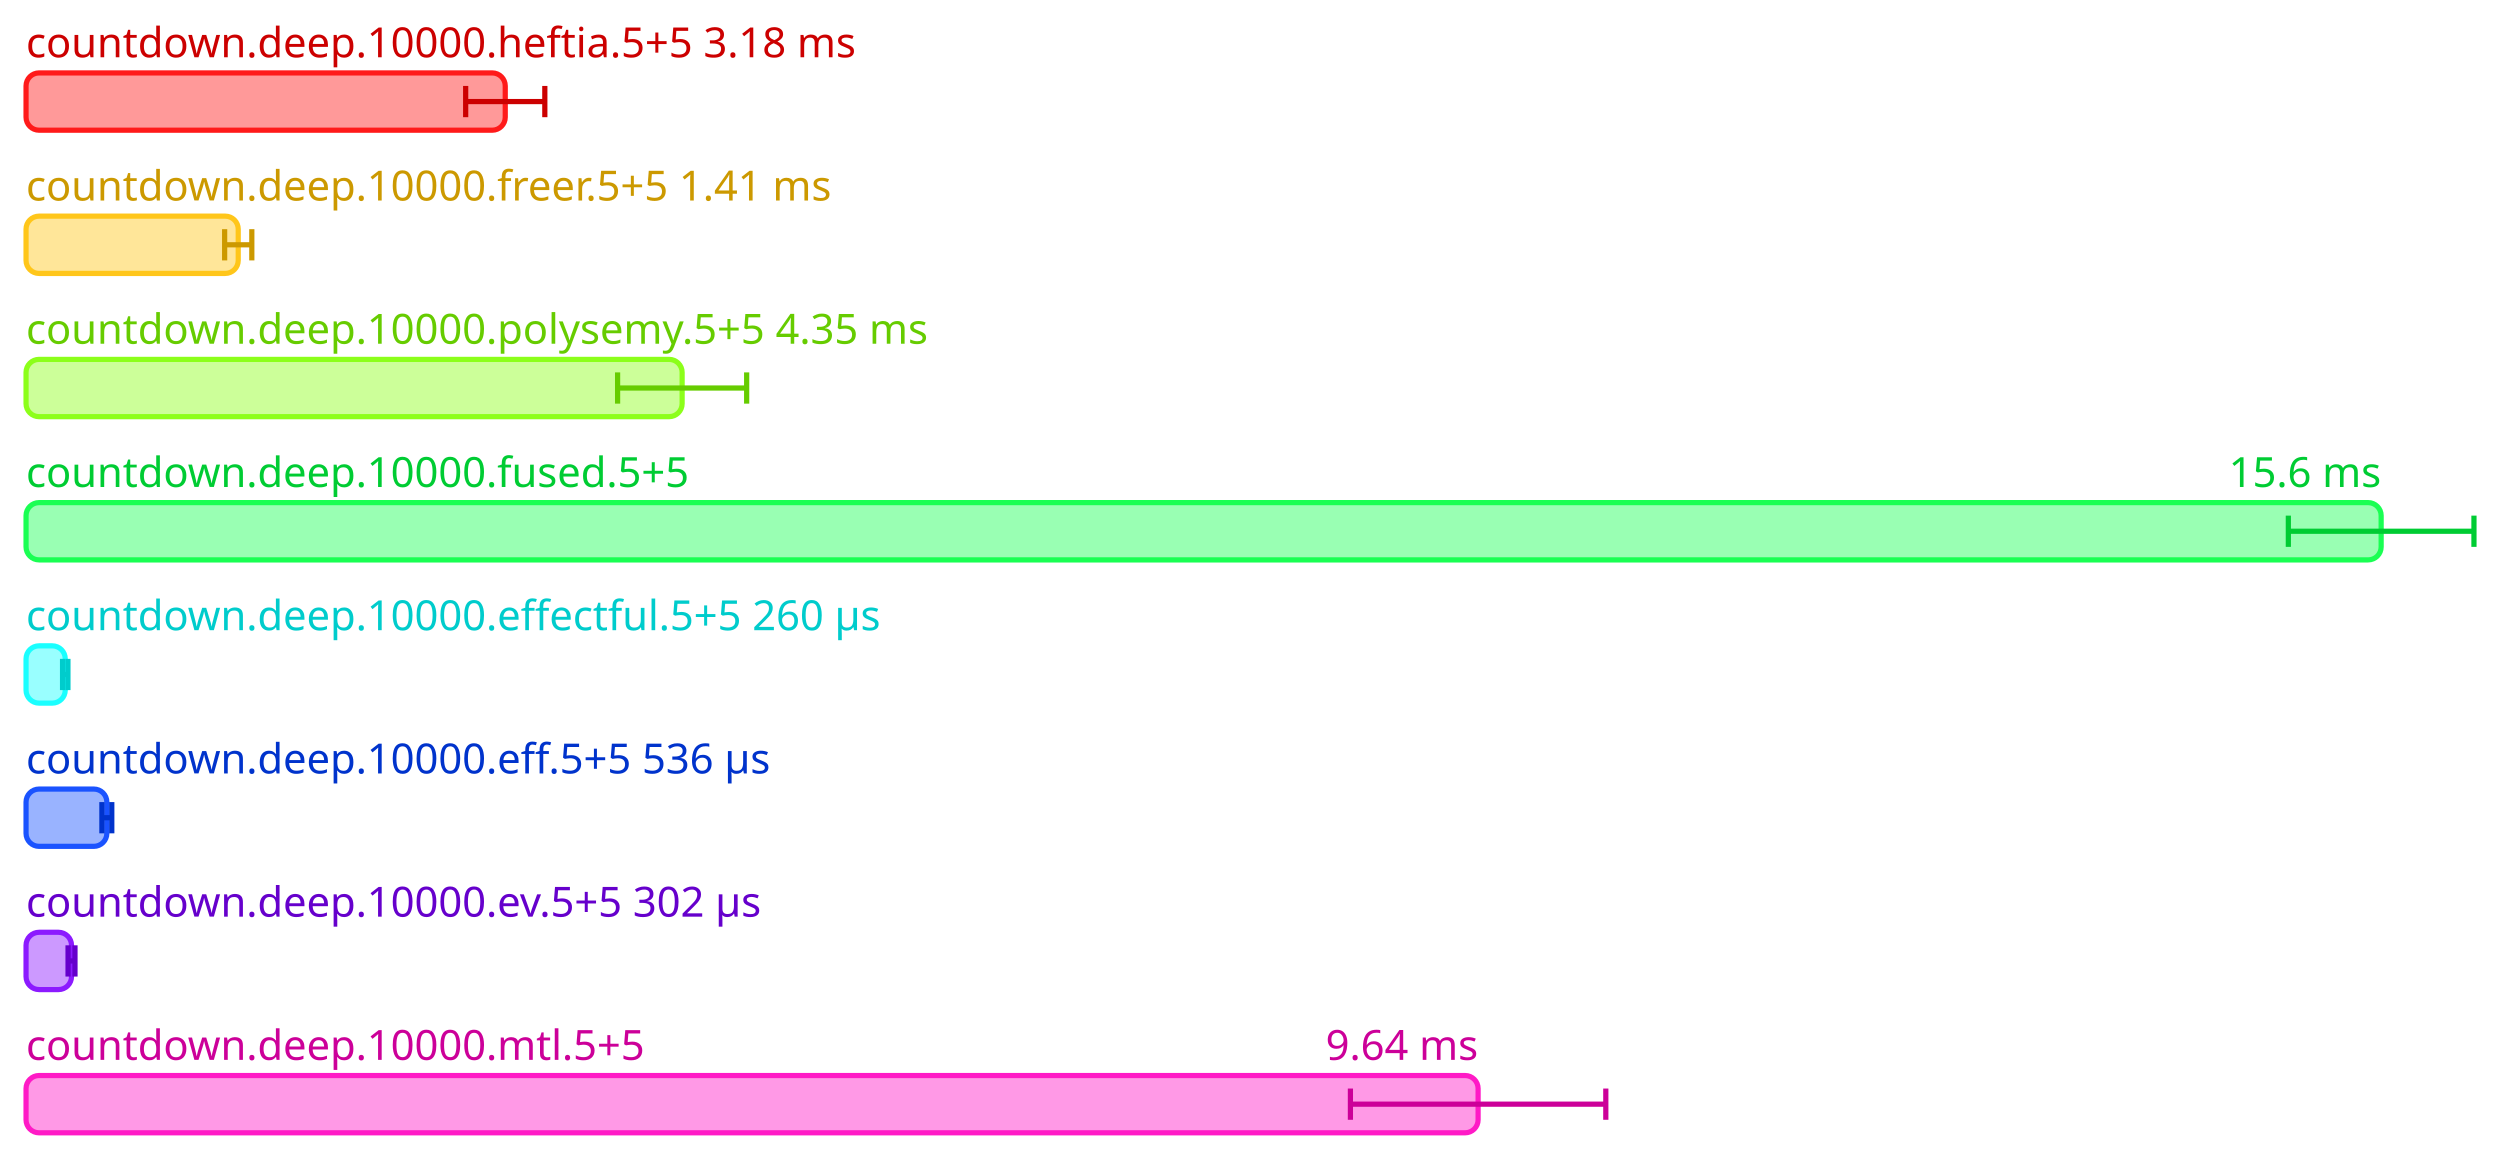
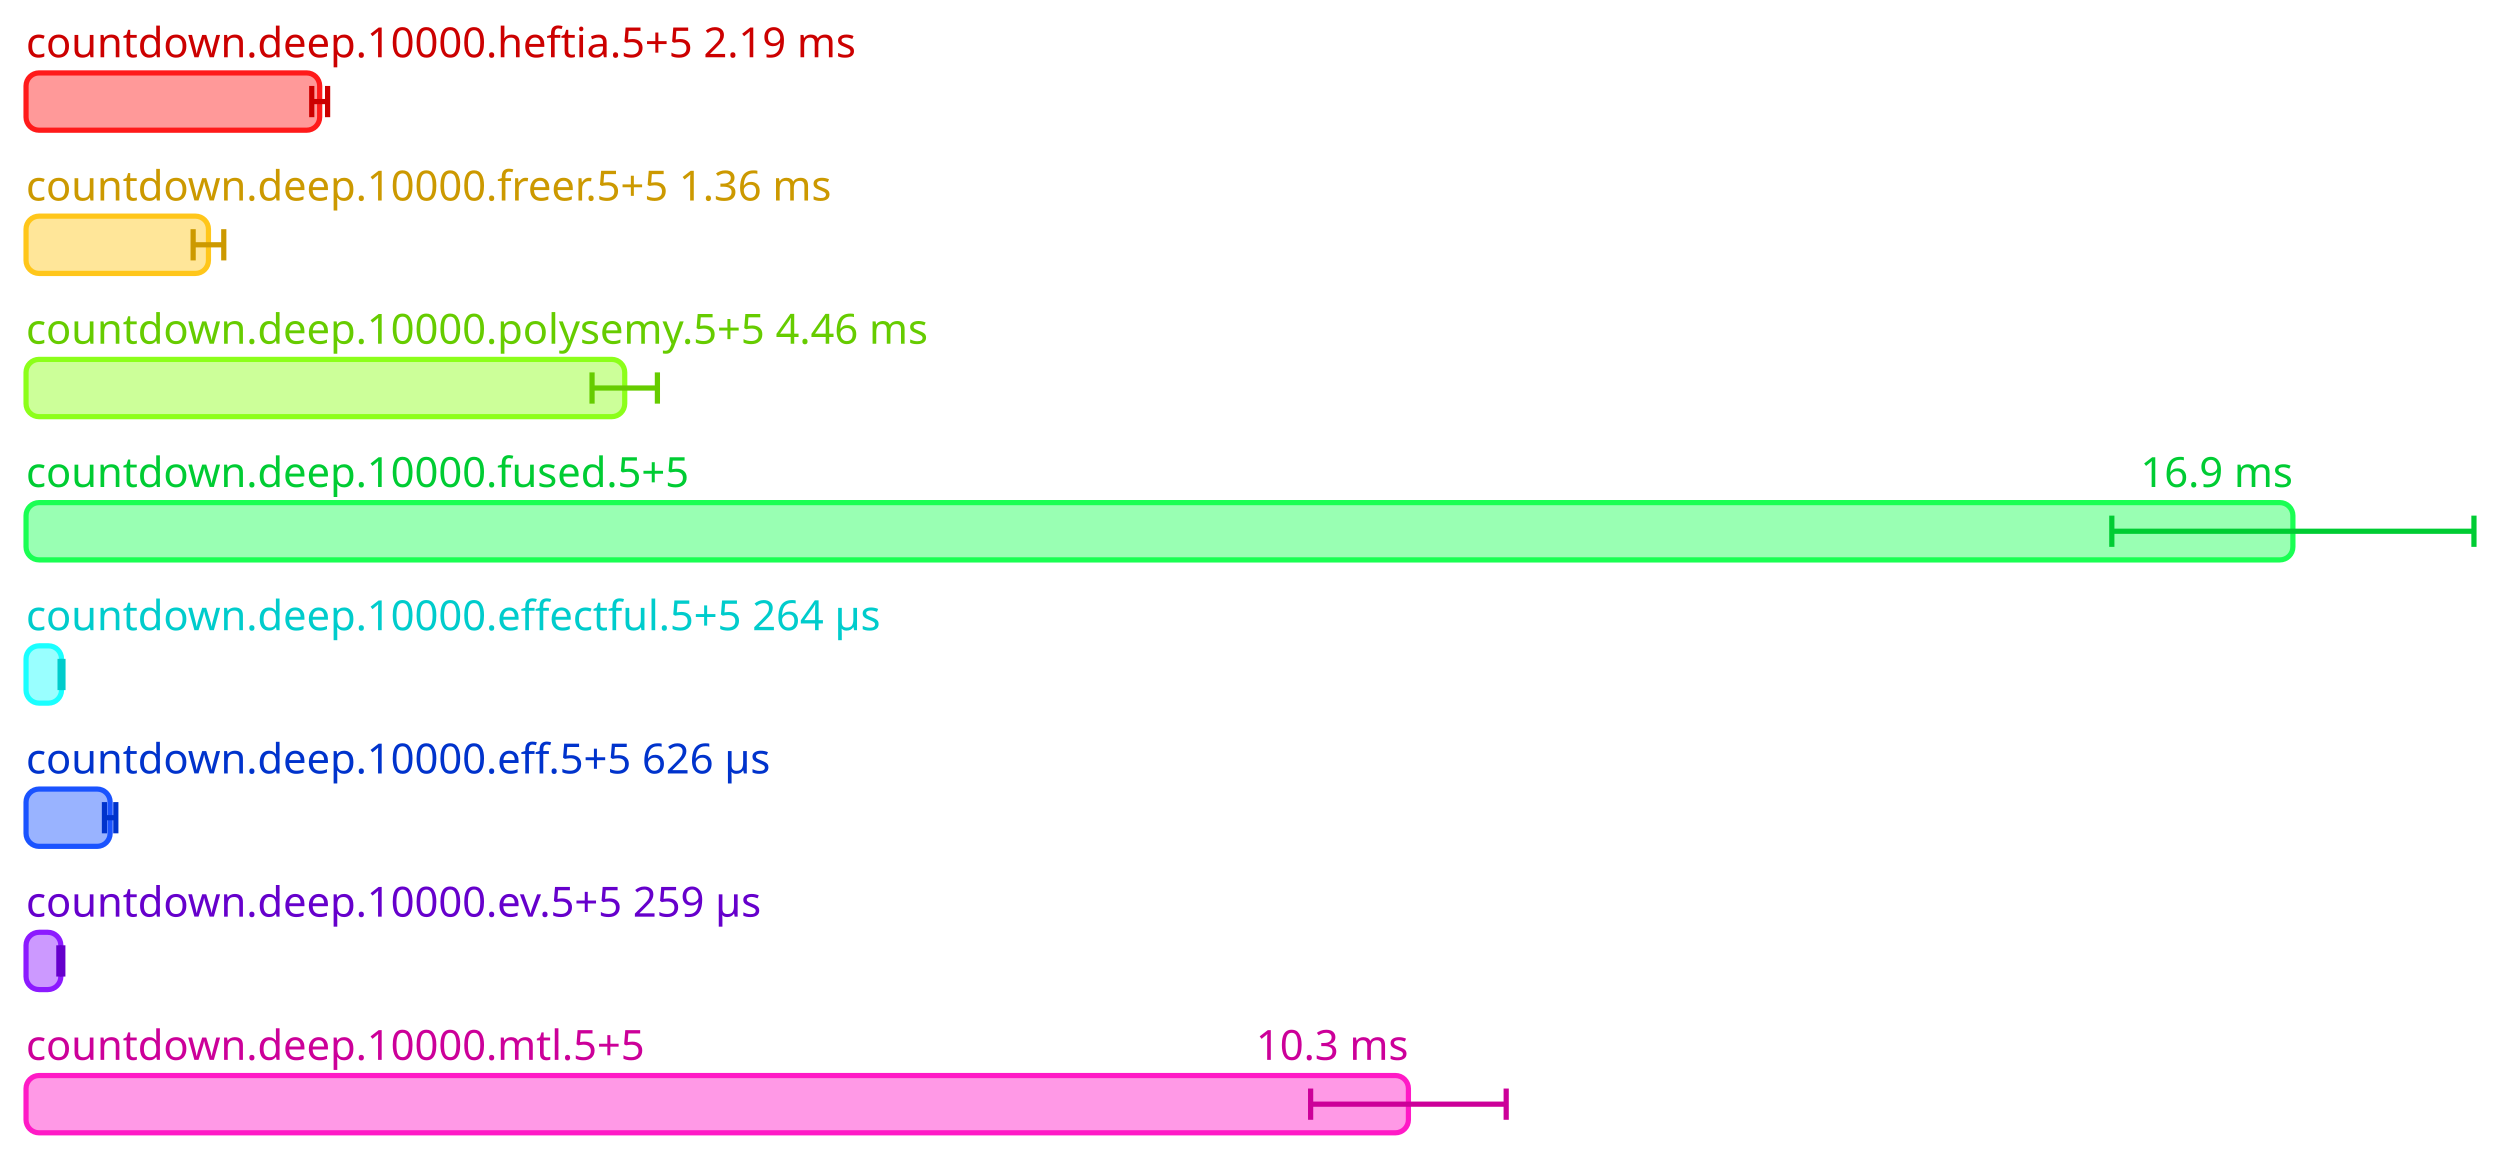
<svg xmlns="http://www.w3.org/2000/svg" height="447" width="960.0" font-size="16" font-family="sans-serif" stroke-width="2">
  <g transform="translate(10.0 0)">
-     <text fill="hsl(0, 100%, 40%)" y="22">countdown.deep.10000.heftia.5+5 3.18 ms</text>
+     <text fill="hsl(0, 100%, 40%)" y="22">countdown.deep.10000.heftia.5+5 2.19 ms</text>
    <g>
-       <rect y="28" rx="5" height="22" width="184.014" fill="hsl(0, 100%, 80%)" stroke="hsl(0, 100%, 55%)" />
+       <rect y="28" rx="5" height="22" width="112.754" fill="hsl(0, 100%, 80%)" stroke="hsl(0, 100%, 55%)" />
      <g stroke="hsl(0, 100%, 40%)">
-         <line x1="168.817" x2="199.211" y1="39" y2="39" />
-         <line x1="168.817" x2="168.817" y1="33" y2="45" />
-         <line x1="199.211" x2="199.211" y1="33" y2="45" />
+         <line x1="109.711" x2="115.798" y1="39" y2="39" />
+         <line x1="109.711" x2="109.711" y1="33" y2="45" />
+         <line x1="115.798" x2="115.798" y1="33" y2="45" />
      </g>
    </g>
-     <text fill="hsl(45, 100%, 40%)" y="77">countdown.deep.10000.freer.5+5 1.41 ms</text>
+     <text fill="hsl(45, 100%, 40%)" y="77">countdown.deep.10000.freer.5+5 1.36 ms</text>
    <g>
-       <rect y="83" rx="5" height="22" width="81.48" fill="hsl(45, 100%, 80%)" stroke="hsl(45, 100%, 55%)" />
+       <rect y="83" rx="5" height="22" width="70.046" fill="hsl(45, 100%, 80%)" stroke="hsl(45, 100%, 55%)" />
      <g stroke="hsl(45, 100%, 40%)">
-         <line x1="76.262" x2="86.698" y1="94" y2="94" />
-         <line x1="76.262" x2="76.262" y1="88" y2="100" />
-         <line x1="86.698" x2="86.698" y1="88" y2="100" />
+         <line x1="64.167" x2="75.926" y1="94" y2="94" />
+         <line x1="64.167" x2="64.167" y1="88" y2="100" />
+         <line x1="75.926" x2="75.926" y1="88" y2="100" />
      </g>
    </g>
-     <text fill="hsl(90, 100%, 40%)" y="132">countdown.deep.10000.polysemy.5+5 4.35 ms</text>
+     <text fill="hsl(90, 100%, 40%)" y="132">countdown.deep.10000.polysemy.5+5 4.46 ms</text>
    <g>
-       <rect y="138" rx="5" height="22" width="251.937" fill="hsl(90, 100%, 80%)" stroke="hsl(90, 100%, 55%)" />
+       <rect y="138" rx="5" height="22" width="229.893" fill="hsl(90, 100%, 80%)" stroke="hsl(90, 100%, 55%)" />
      <g stroke="hsl(90, 100%, 40%)">
-         <line x1="227.158" x2="276.717" y1="149" y2="149" />
-         <line x1="227.158" x2="227.158" y1="143" y2="155" />
-         <line x1="276.717" x2="276.717" y1="143" y2="155" />
+         <line x1="217.344" x2="242.442" y1="149" y2="149" />
+         <line x1="217.344" x2="217.344" y1="143" y2="155" />
+         <line x1="242.442" x2="242.442" y1="143" y2="155" />
      </g>
    </g>
    <g fill="hsl(135, 100%, 40%)">
      <text y="187">countdown.deep.10000.fused.5+5</text>
-       <text y="187" x="904.361" text-anchor="end">15.6 ms</text>
+       <text y="187" x="870.468" text-anchor="end">16.9 ms</text>
    </g>
    <g>
-       <rect y="193" rx="5" height="22" width="904.361" fill="hsl(135, 100%, 80%)" stroke="hsl(135, 100%, 55%)" />
+       <rect y="193" rx="5" height="22" width="870.468" fill="hsl(135, 100%, 80%)" stroke="hsl(135, 100%, 55%)" />
      <g stroke="hsl(135, 100%, 40%)">
-         <line x1="868.722" x2="940.0" y1="204" y2="204" />
-         <line x1="868.722" x2="868.722" y1="198" y2="210" />
+         <line x1="800.937" x2="940.0" y1="204" y2="204" />
+         <line x1="800.937" x2="800.937" y1="198" y2="210" />
        <line x1="940.0" x2="940.0" y1="198" y2="210" />
      </g>
    </g>
-     <text fill="hsl(180, 100%, 40%)" y="242">countdown.deep.10000.effectful.5+5 260  μs</text>
+     <text fill="hsl(180, 100%, 40%)" y="242">countdown.deep.10000.effectful.5+5 264  μs</text>
    <g>
-       <rect y="248" rx="5" height="22" width="15.054" fill="hsl(180, 100%, 80%)" stroke="hsl(180, 100%, 55%)" />
+       <rect y="248" rx="5" height="22" width="13.626" fill="hsl(180, 100%, 80%)" stroke="hsl(180, 100%, 55%)" />
      <g stroke="hsl(180, 100%, 40%)">
-         <line x1="14.02" x2="16.087" y1="259" y2="259" />
-         <line x1="14.02" x2="14.02" y1="253" y2="265" />
-         <line x1="16.087" x2="16.087" y1="253" y2="265" />
+         <line x1="13.078" x2="14.175" y1="259" y2="259" />
+         <line x1="13.078" x2="13.078" y1="253" y2="265" />
+         <line x1="14.175" x2="14.175" y1="253" y2="265" />
      </g>
    </g>
-     <text fill="hsl(225, 100%, 40%)" y="297">countdown.deep.10000.eff.5+5 536  μs</text>
+     <text fill="hsl(225, 100%, 40%)" y="297">countdown.deep.10000.eff.5+5 626  μs</text>
    <g>
-       <rect y="303" rx="5" height="22" width="31.028" fill="hsl(225, 100%, 80%)" stroke="hsl(225, 100%, 55%)" />
+       <rect y="303" rx="5" height="22" width="32.291" fill="hsl(225, 100%, 80%)" stroke="hsl(225, 100%, 55%)" />
      <g stroke="hsl(225, 100%, 40%)">
-         <line x1="29.129" x2="32.927" y1="314" y2="314" />
-         <line x1="29.129" x2="29.129" y1="308" y2="320" />
-         <line x1="32.927" x2="32.927" y1="308" y2="320" />
+         <line x1="30.11" x2="34.473" y1="314" y2="314" />
+         <line x1="30.11" x2="30.11" y1="308" y2="320" />
+         <line x1="34.473" x2="34.473" y1="308" y2="320" />
      </g>
    </g>
-     <text fill="hsl(270, 100%, 40%)" y="352">countdown.deep.10000.ev.5+5 302  μs</text>
+     <text fill="hsl(270, 100%, 40%)" y="352">countdown.deep.10000.ev.5+5 259  μs</text>
    <g>
-       <rect y="358" rx="5" height="22" width="17.462" fill="hsl(270, 100%, 80%)" stroke="hsl(270, 100%, 55%)" />
+       <rect y="358" rx="5" height="22" width="13.36" fill="hsl(270, 100%, 80%)" stroke="hsl(270, 100%, 55%)" />
      <g stroke="hsl(270, 100%, 40%)">
-         <line x1="16.133" x2="18.792" y1="369" y2="369" />
-         <line x1="16.133" x2="16.133" y1="363" y2="375" />
-         <line x1="18.792" x2="18.792" y1="363" y2="375" />
+         <line x1="12.603" x2="14.117" y1="369" y2="369" />
+         <line x1="12.603" x2="12.603" y1="363" y2="375" />
+         <line x1="14.117" x2="14.117" y1="363" y2="375" />
      </g>
    </g>
    <g fill="hsl(315, 100%, 40%)">
      <text y="407">countdown.deep.10000.mtl.5+5</text>
-       <text y="407" x="557.593" text-anchor="end">9.64 ms</text>
+       <text y="407" x="530.829" text-anchor="end">10.3 ms</text>
    </g>
    <g>
-       <rect y="413" rx="5" height="22" width="557.593" fill="hsl(315, 100%, 80%)" stroke="hsl(315, 100%, 55%)" />
+       <rect y="413" rx="5" height="22" width="530.829" fill="hsl(315, 100%, 80%)" stroke="hsl(315, 100%, 55%)" />
      <g stroke="hsl(315, 100%, 40%)">
-         <line x1="508.557" x2="606.629" y1="424" y2="424" />
-         <line x1="508.557" x2="508.557" y1="418" y2="430" />
-         <line x1="606.629" x2="606.629" y1="418" y2="430" />
+         <line x1="493.28" x2="568.378" y1="424" y2="424" />
+         <line x1="493.28" x2="493.28" y1="418" y2="430" />
+         <line x1="568.378" x2="568.378" y1="418" y2="430" />
      </g>
    </g>
  </g>
</svg>
